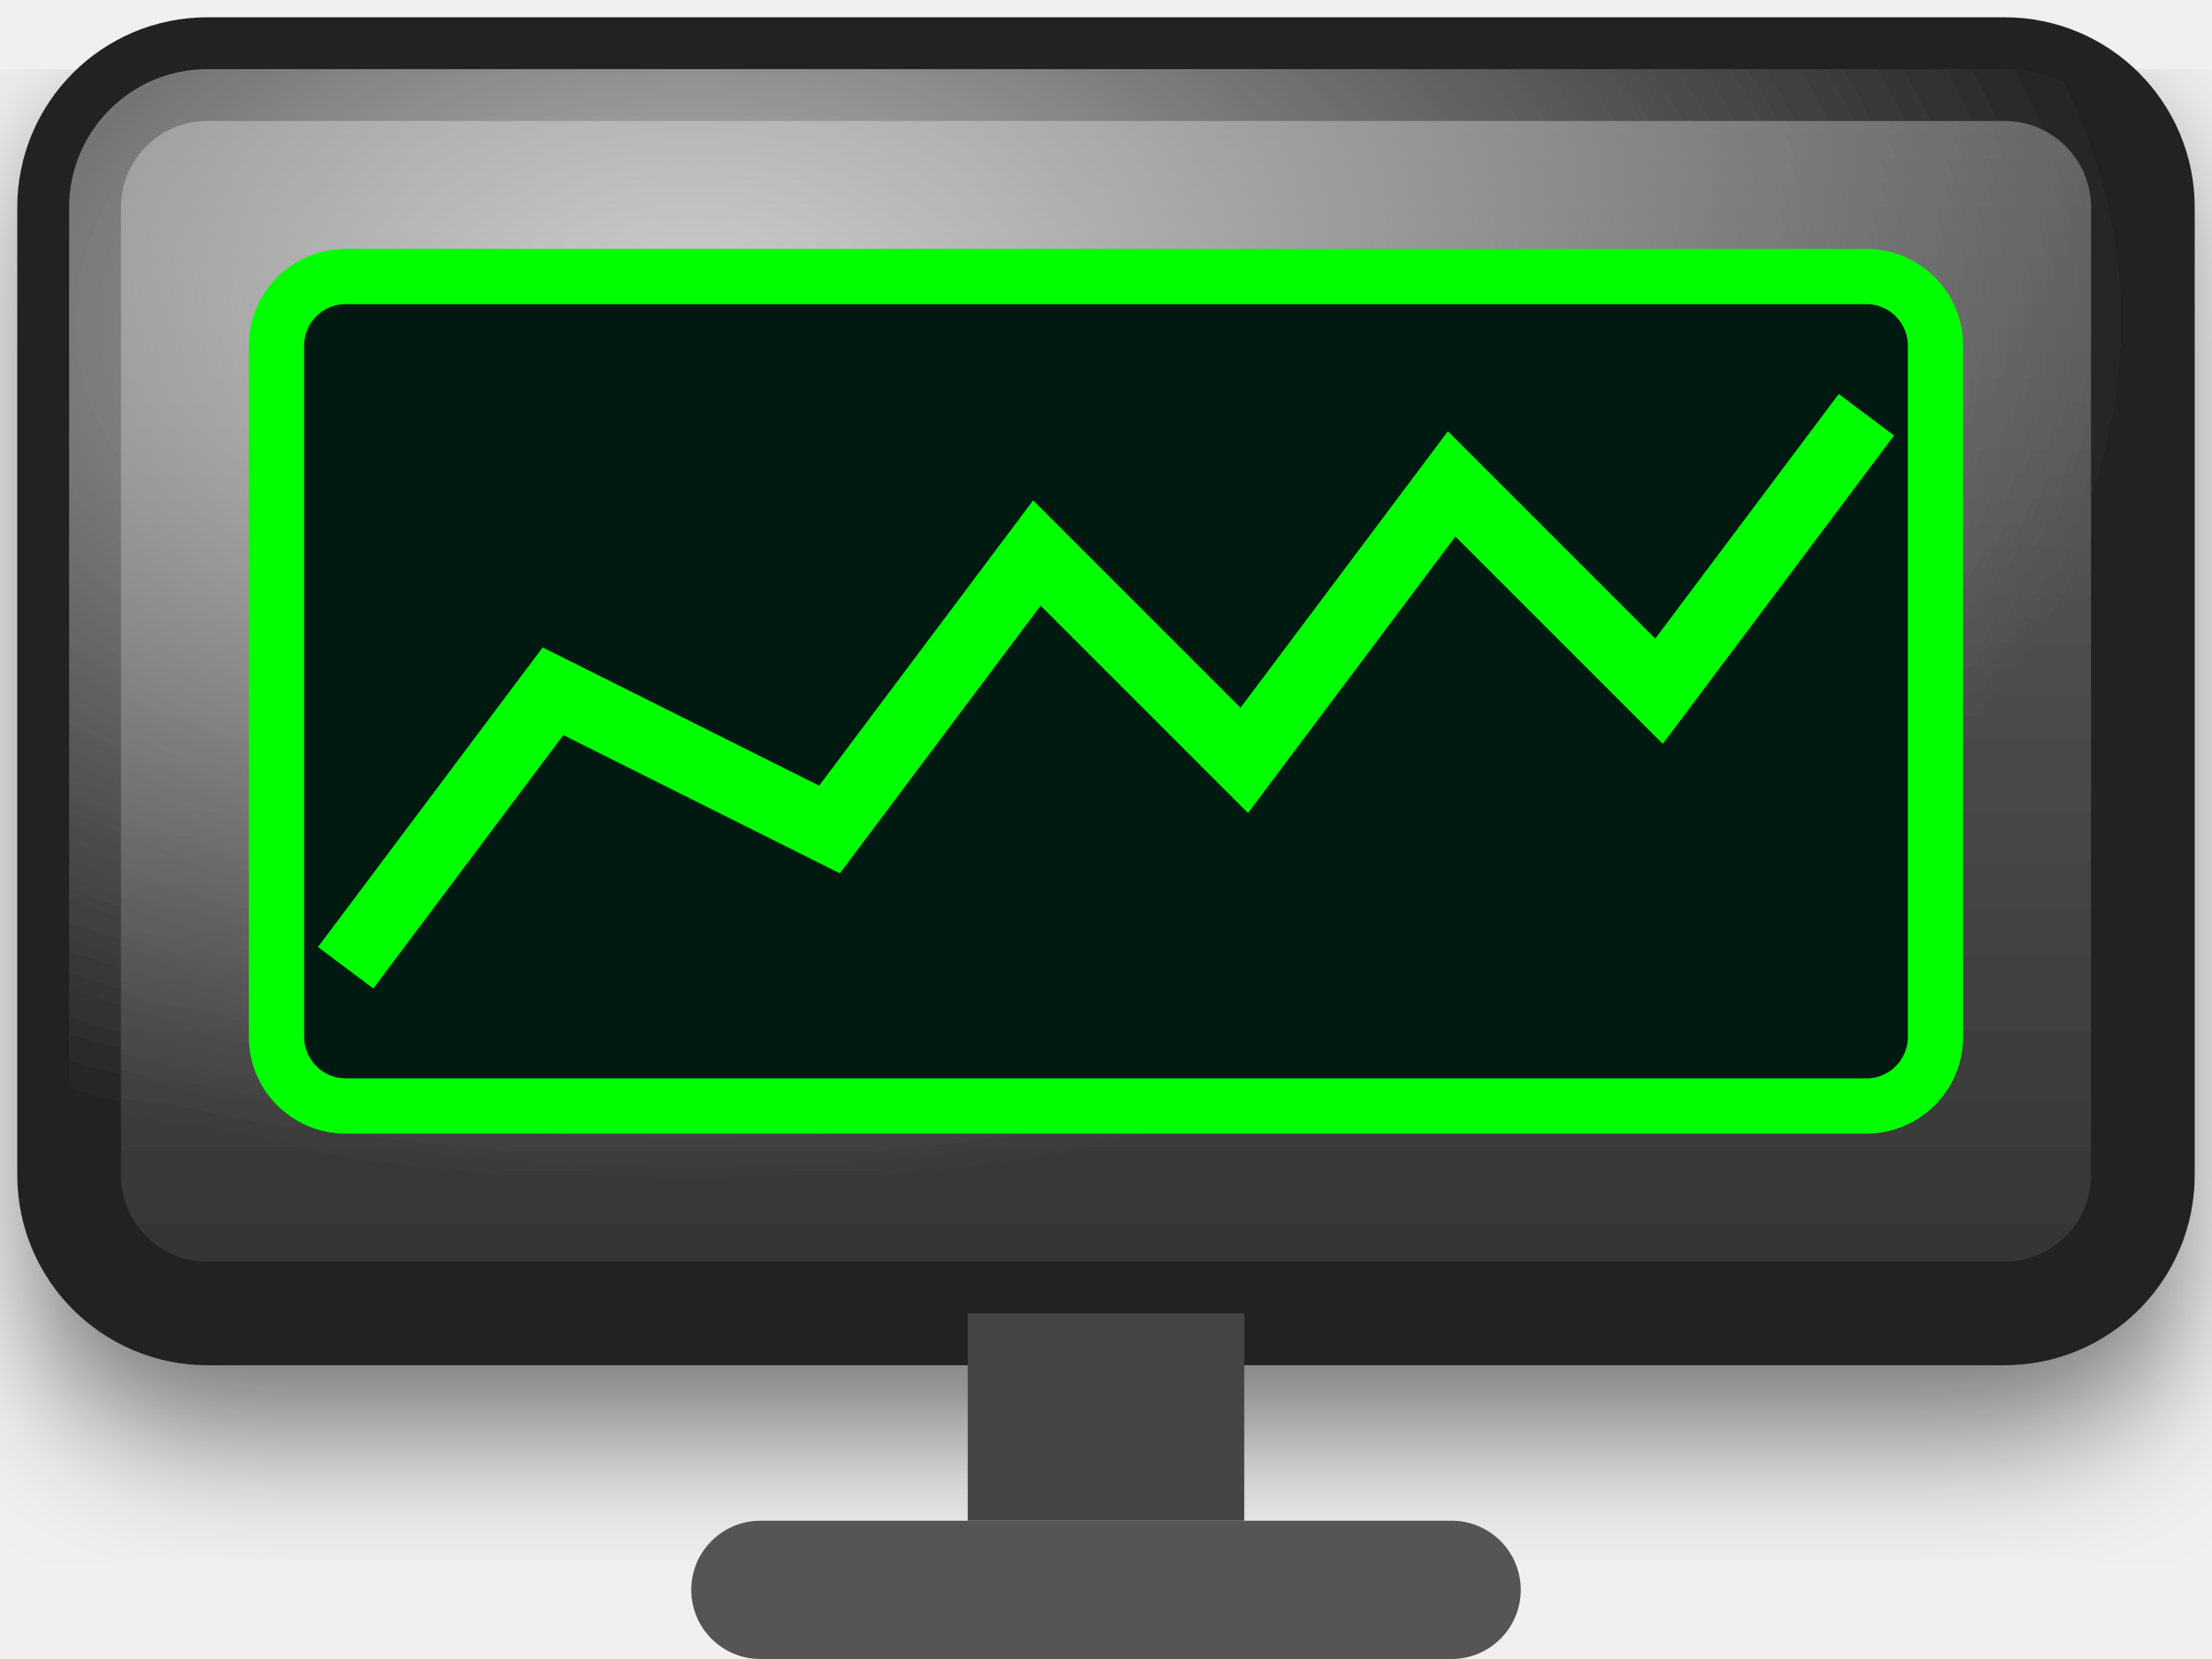
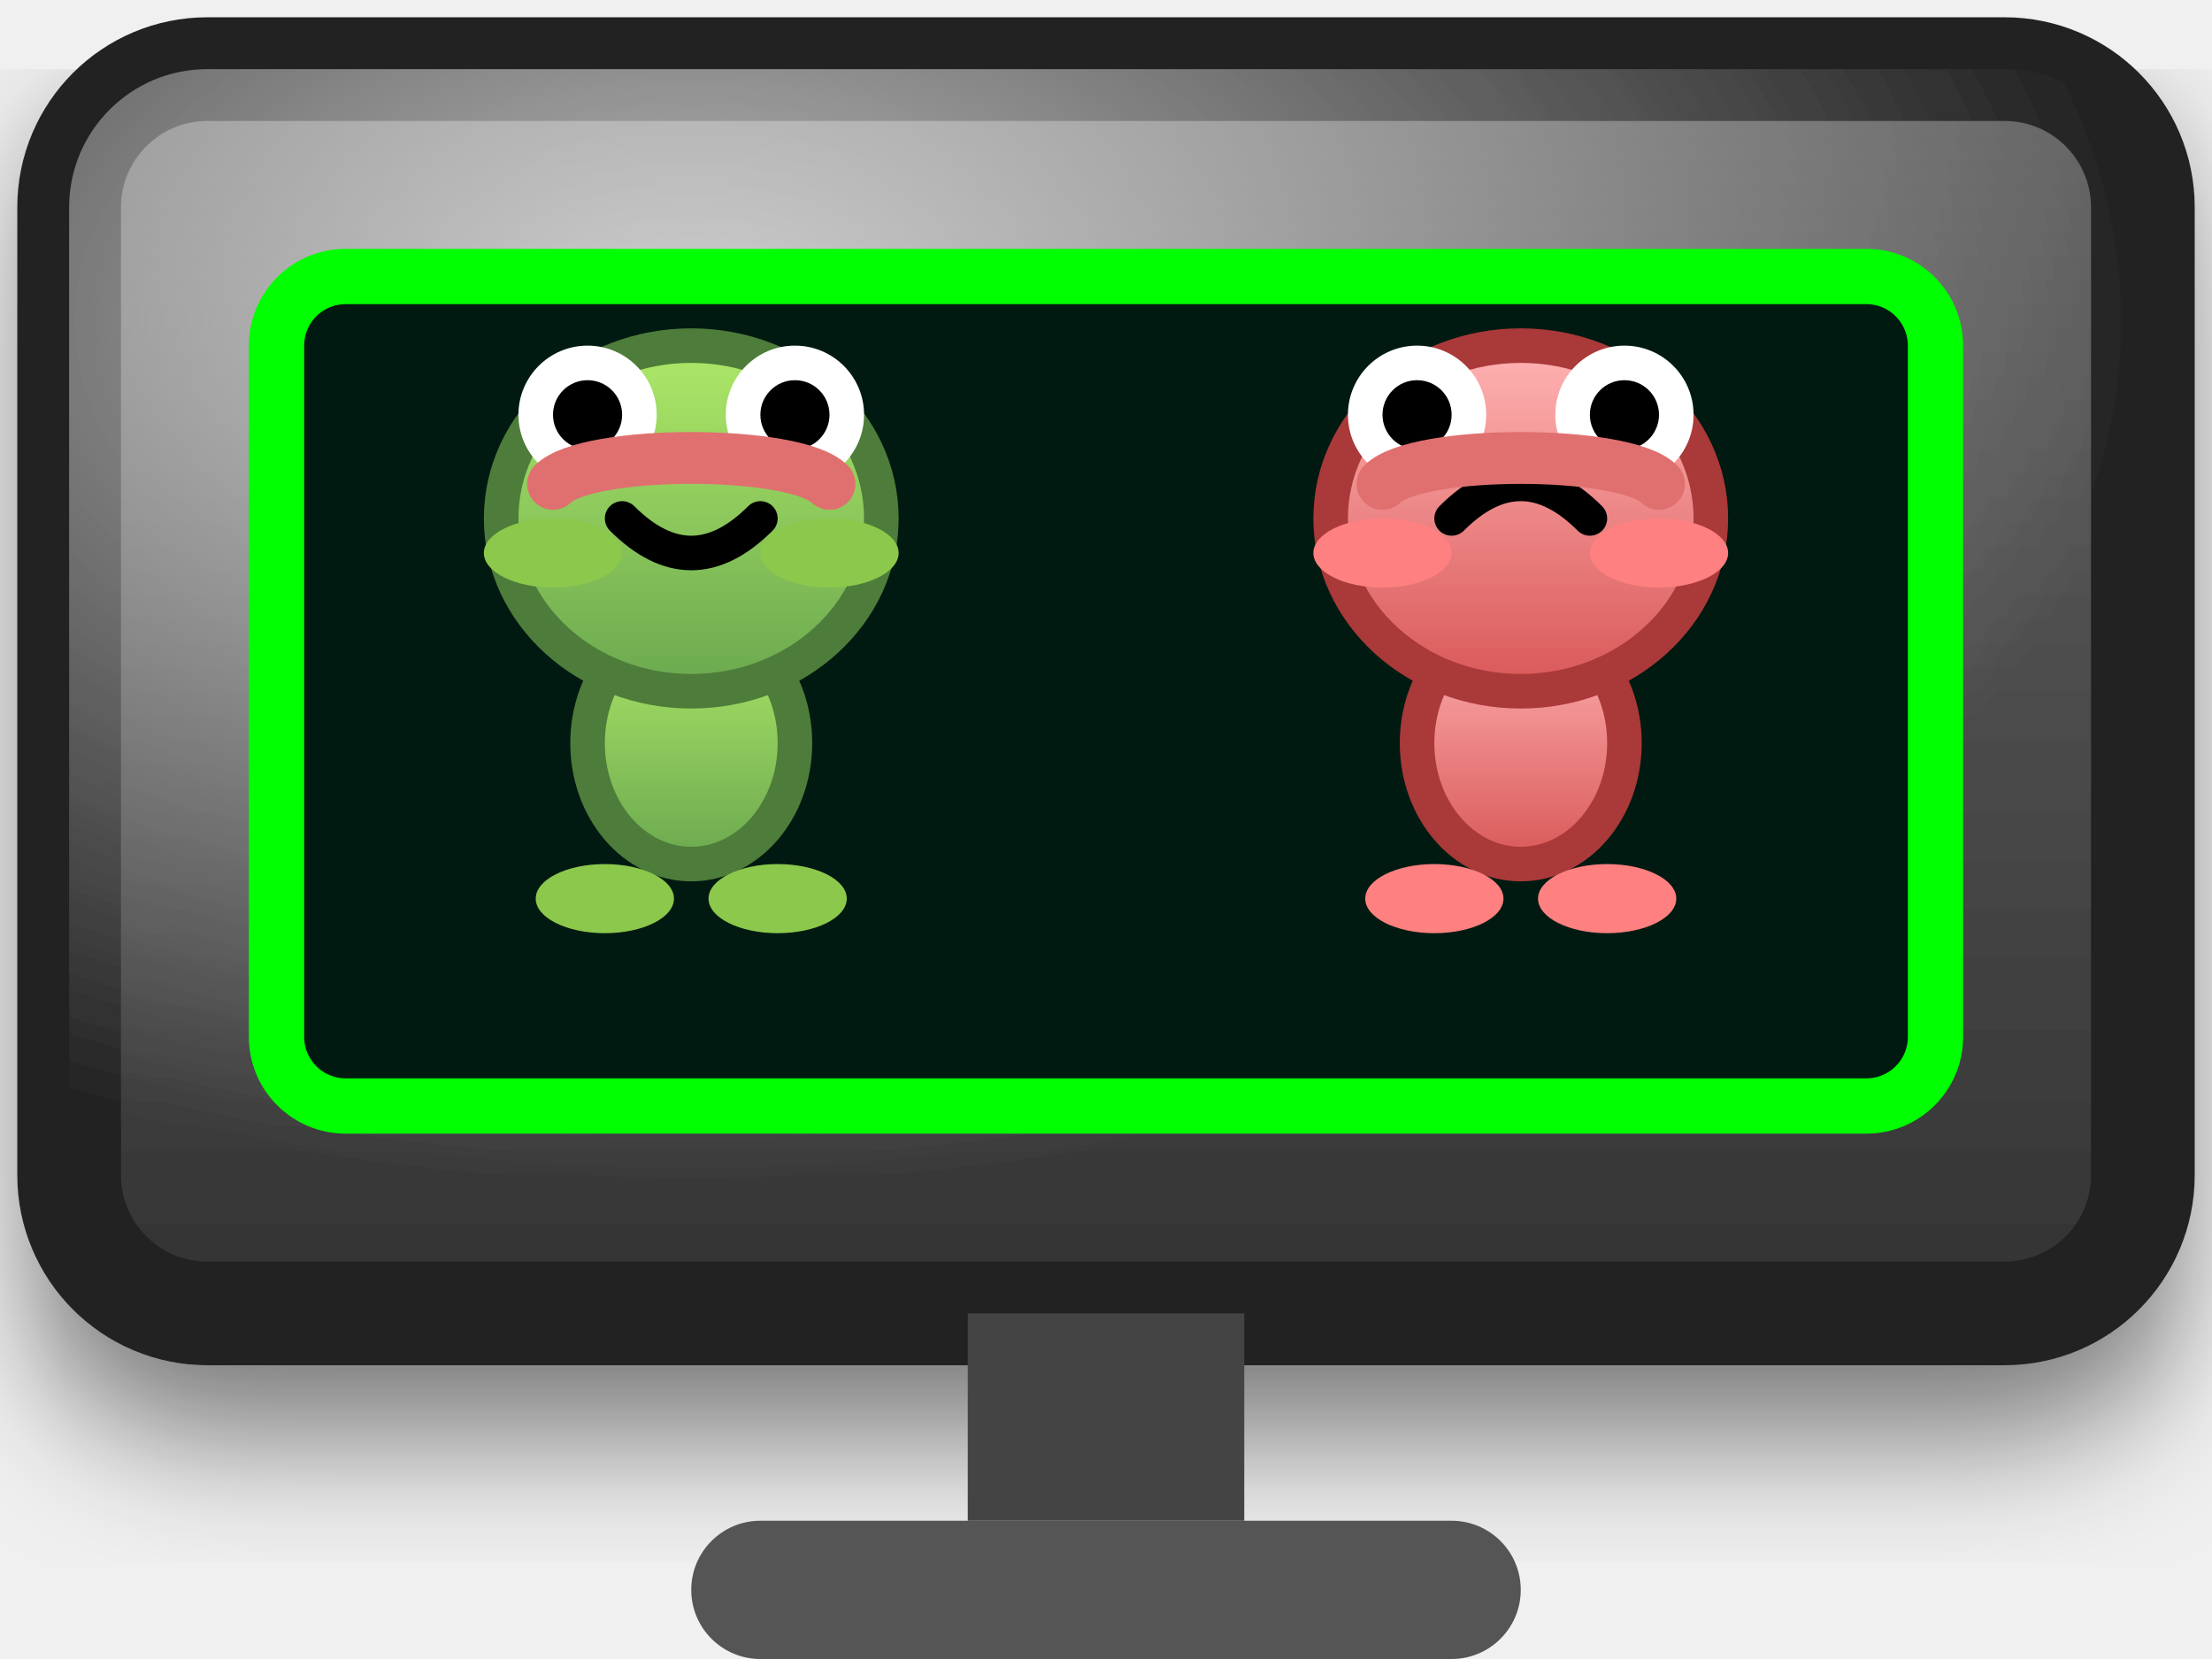
<svg xmlns="http://www.w3.org/2000/svg" width="32" height="24" viewBox="0 0 32 24">
  <defs>
    <linearGradient id="frame" x1="0" y1="0" x2="0" y2="1">
      <stop offset="0%" stop-color="#666" />
      <stop offset="100%" stop-color="#333" />
    </linearGradient>
    <radialGradient id="highlight" cx="0.3" cy="0.2" r="0.7">
      <stop offset="0%" stop-color="#ffffff" stop-opacity="0.7" />
      <stop offset="100%" stop-color="#ffffff" stop-opacity="0" />
    </radialGradient>
    <filter id="shadow" x="-20%" y="-20%" width="140%" height="140%">
      <feDropShadow dx="0" dy="1" stdDeviation="1" flood-color="#000" flood-opacity="0.5" />
    </filter>
+     <linearGradient id="heroBody" x1="0" y1="0" x2="0" y2="1">
+       <stop offset="0%" stop-color="#aee868" />
+       <stop offset="100%" stop-color="#6aa84f" />
+     </linearGradient>
+     <linearGradient id="rivalBody" x1="0" y1="0" x2="0" y2="1">
+       <stop offset="0%" stop-color="#ffb3b3" />
+       <stop offset="100%" stop-color="#d95757" />
+     </linearGradient>
  </defs>
  <g filter="url(#shadow)">
    <rect x="1" y="1" width="30" height="18" rx="2" fill="url(#frame)" stroke="#222" stroke-width="1.5" />
    <rect x="1" y="1" width="30" height="18" rx="2" fill="url(#highlight)" />
  </g>
  <rect x="4" y="4" width="24" height="12" rx="1" fill="#001a11" stroke="#0f0" stroke-width="0.8" />
-   <polyline points="5,14 8,10 12,12 15,8 18,11 21,7 24,10 27,6" fill="none" stroke="#0f0" stroke-width="1" />
+   <g transform="translate(6,4.5) scale(0.25)">
+     <ellipse cx="16" cy="25" rx="6" ry="7" fill="url(#heroBody)" stroke="#4e7c3a" stroke-width="2" />
+     <ellipse cx="11" cy="34" rx="4" ry="2" fill="#8cc84b" />
+     <ellipse cx="21" cy="34" rx="4" ry="2" fill="#8cc84b" />
+     <ellipse cx="16" cy="12" rx="11" ry="10" fill="url(#heroBody)" stroke="#4e7c3a" stroke-width="2" />
+     <ellipse cx="8" cy="14" rx="4" ry="2" fill="#8cc84b" />
+     <ellipse cx="24" cy="14" rx="4" ry="2" fill="#8cc84b" />
+     <circle cx="10" cy="6" r="4" fill="#ffffff" />
+     <circle cx="22" cy="6" r="4" fill="#ffffff" />
+     <circle cx="10" cy="6" r="2" fill="#000000" />
+     <circle cx="22" cy="6" r="2" fill="#000000" />
+     <path d="M12 12 Q16 16 20 12" stroke="#000000" stroke-width="2" fill="none" stroke-linecap="round" />
+     <path d="M8 10 C10 8, 22 8, 24 10" stroke="#e07070" stroke-width="3" fill="none" stroke-linecap="round" />
+   </g>
+   <g transform="translate(18,4.5) scale(0.25)">
+     <ellipse cx="16" cy="25" rx="6" ry="7" fill="url(#rivalBody)" stroke="#aa3939" stroke-width="2" />
+     <ellipse cx="11" cy="34" rx="4" ry="2" fill="#ff8080" />
+     <ellipse cx="21" cy="34" rx="4" ry="2" fill="#ff8080" />
+     <ellipse cx="16" cy="12" rx="11" ry="10" fill="url(#rivalBody)" stroke="#aa3939" stroke-width="2" />
+     <ellipse cx="8" cy="14" rx="4" ry="2" fill="#ff8080" />
+     <ellipse cx="24" cy="14" rx="4" ry="2" fill="#ff8080" />
+     <circle cx="10" cy="6" r="4" fill="#ffffff" />
+     <circle cx="22" cy="6" r="4" fill="#ffffff" />
+     <circle cx="10" cy="6" r="2" fill="#000000" />
+     <circle cx="22" cy="6" r="2" fill="#000000" />
+     <path d="M12 12 Q16 8 20 12" stroke="#000000" stroke-width="2" fill="none" stroke-linecap="round" />
+     <path d="M8 10 C10 8, 22 8, 24 10" stroke="#e07070" stroke-width="3" fill="none" stroke-linecap="round" />
+   </g>
  <rect x="14" y="19" width="4" height="3" fill="#444" />
  <rect x="10" y="22" width="12" height="2" rx="1" fill="#555" />
</svg>
